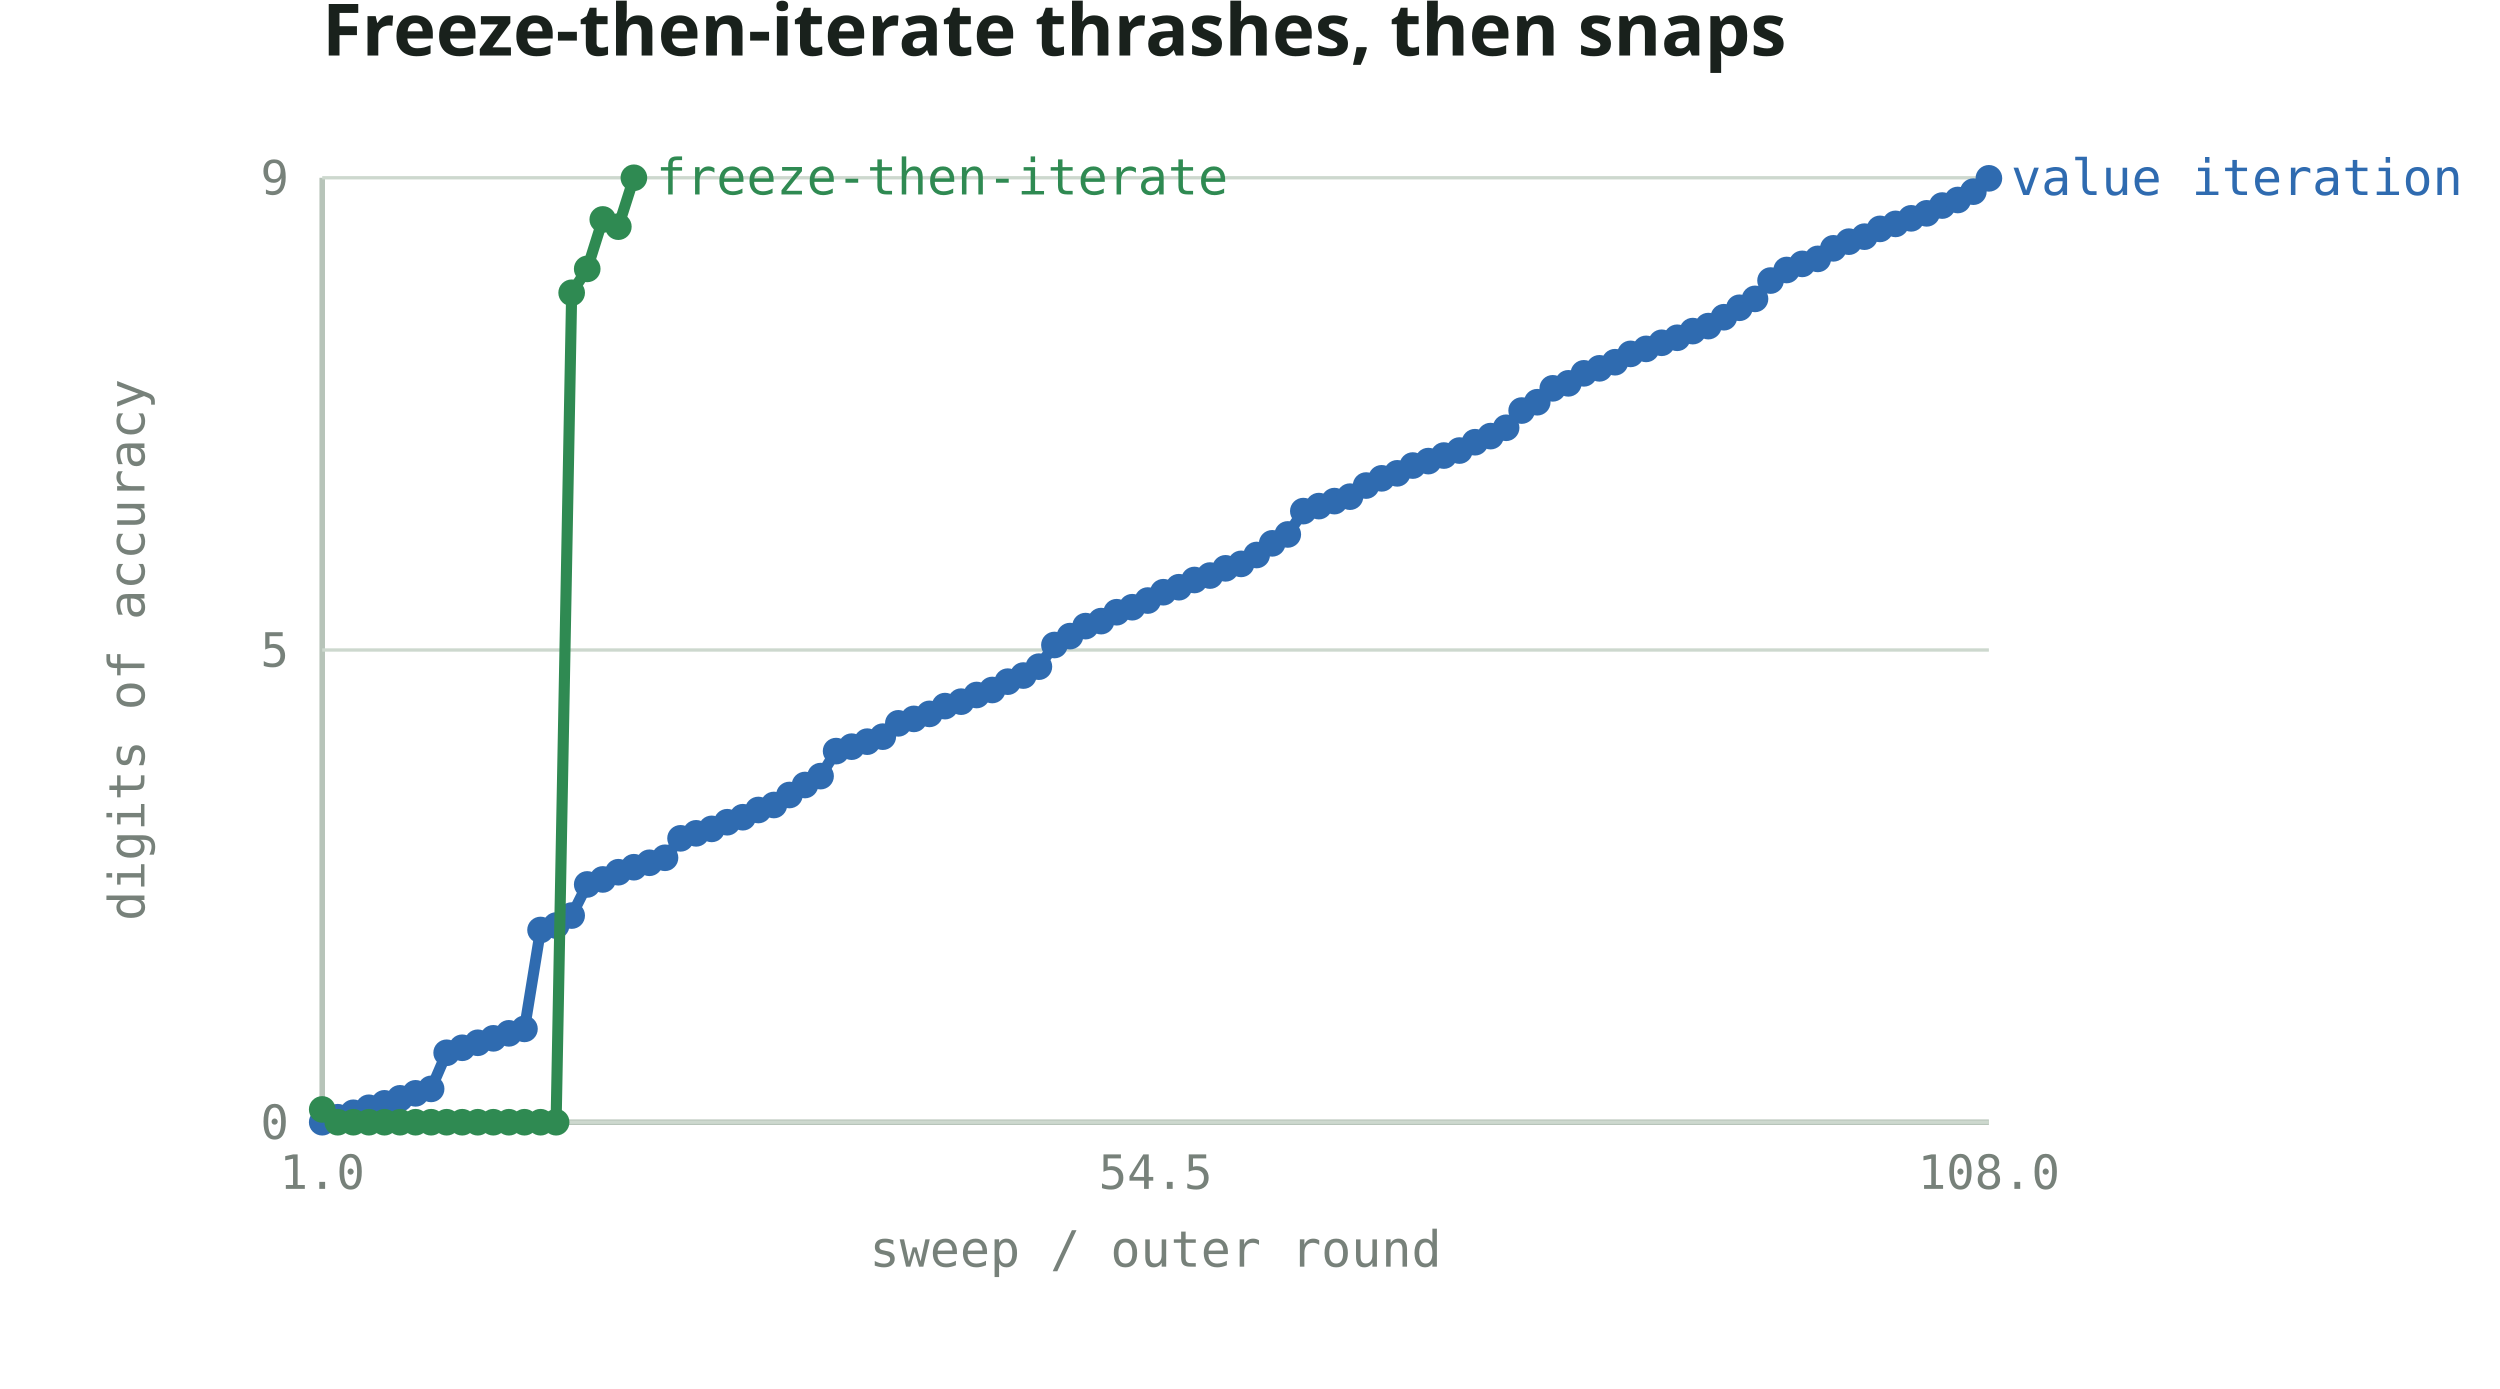
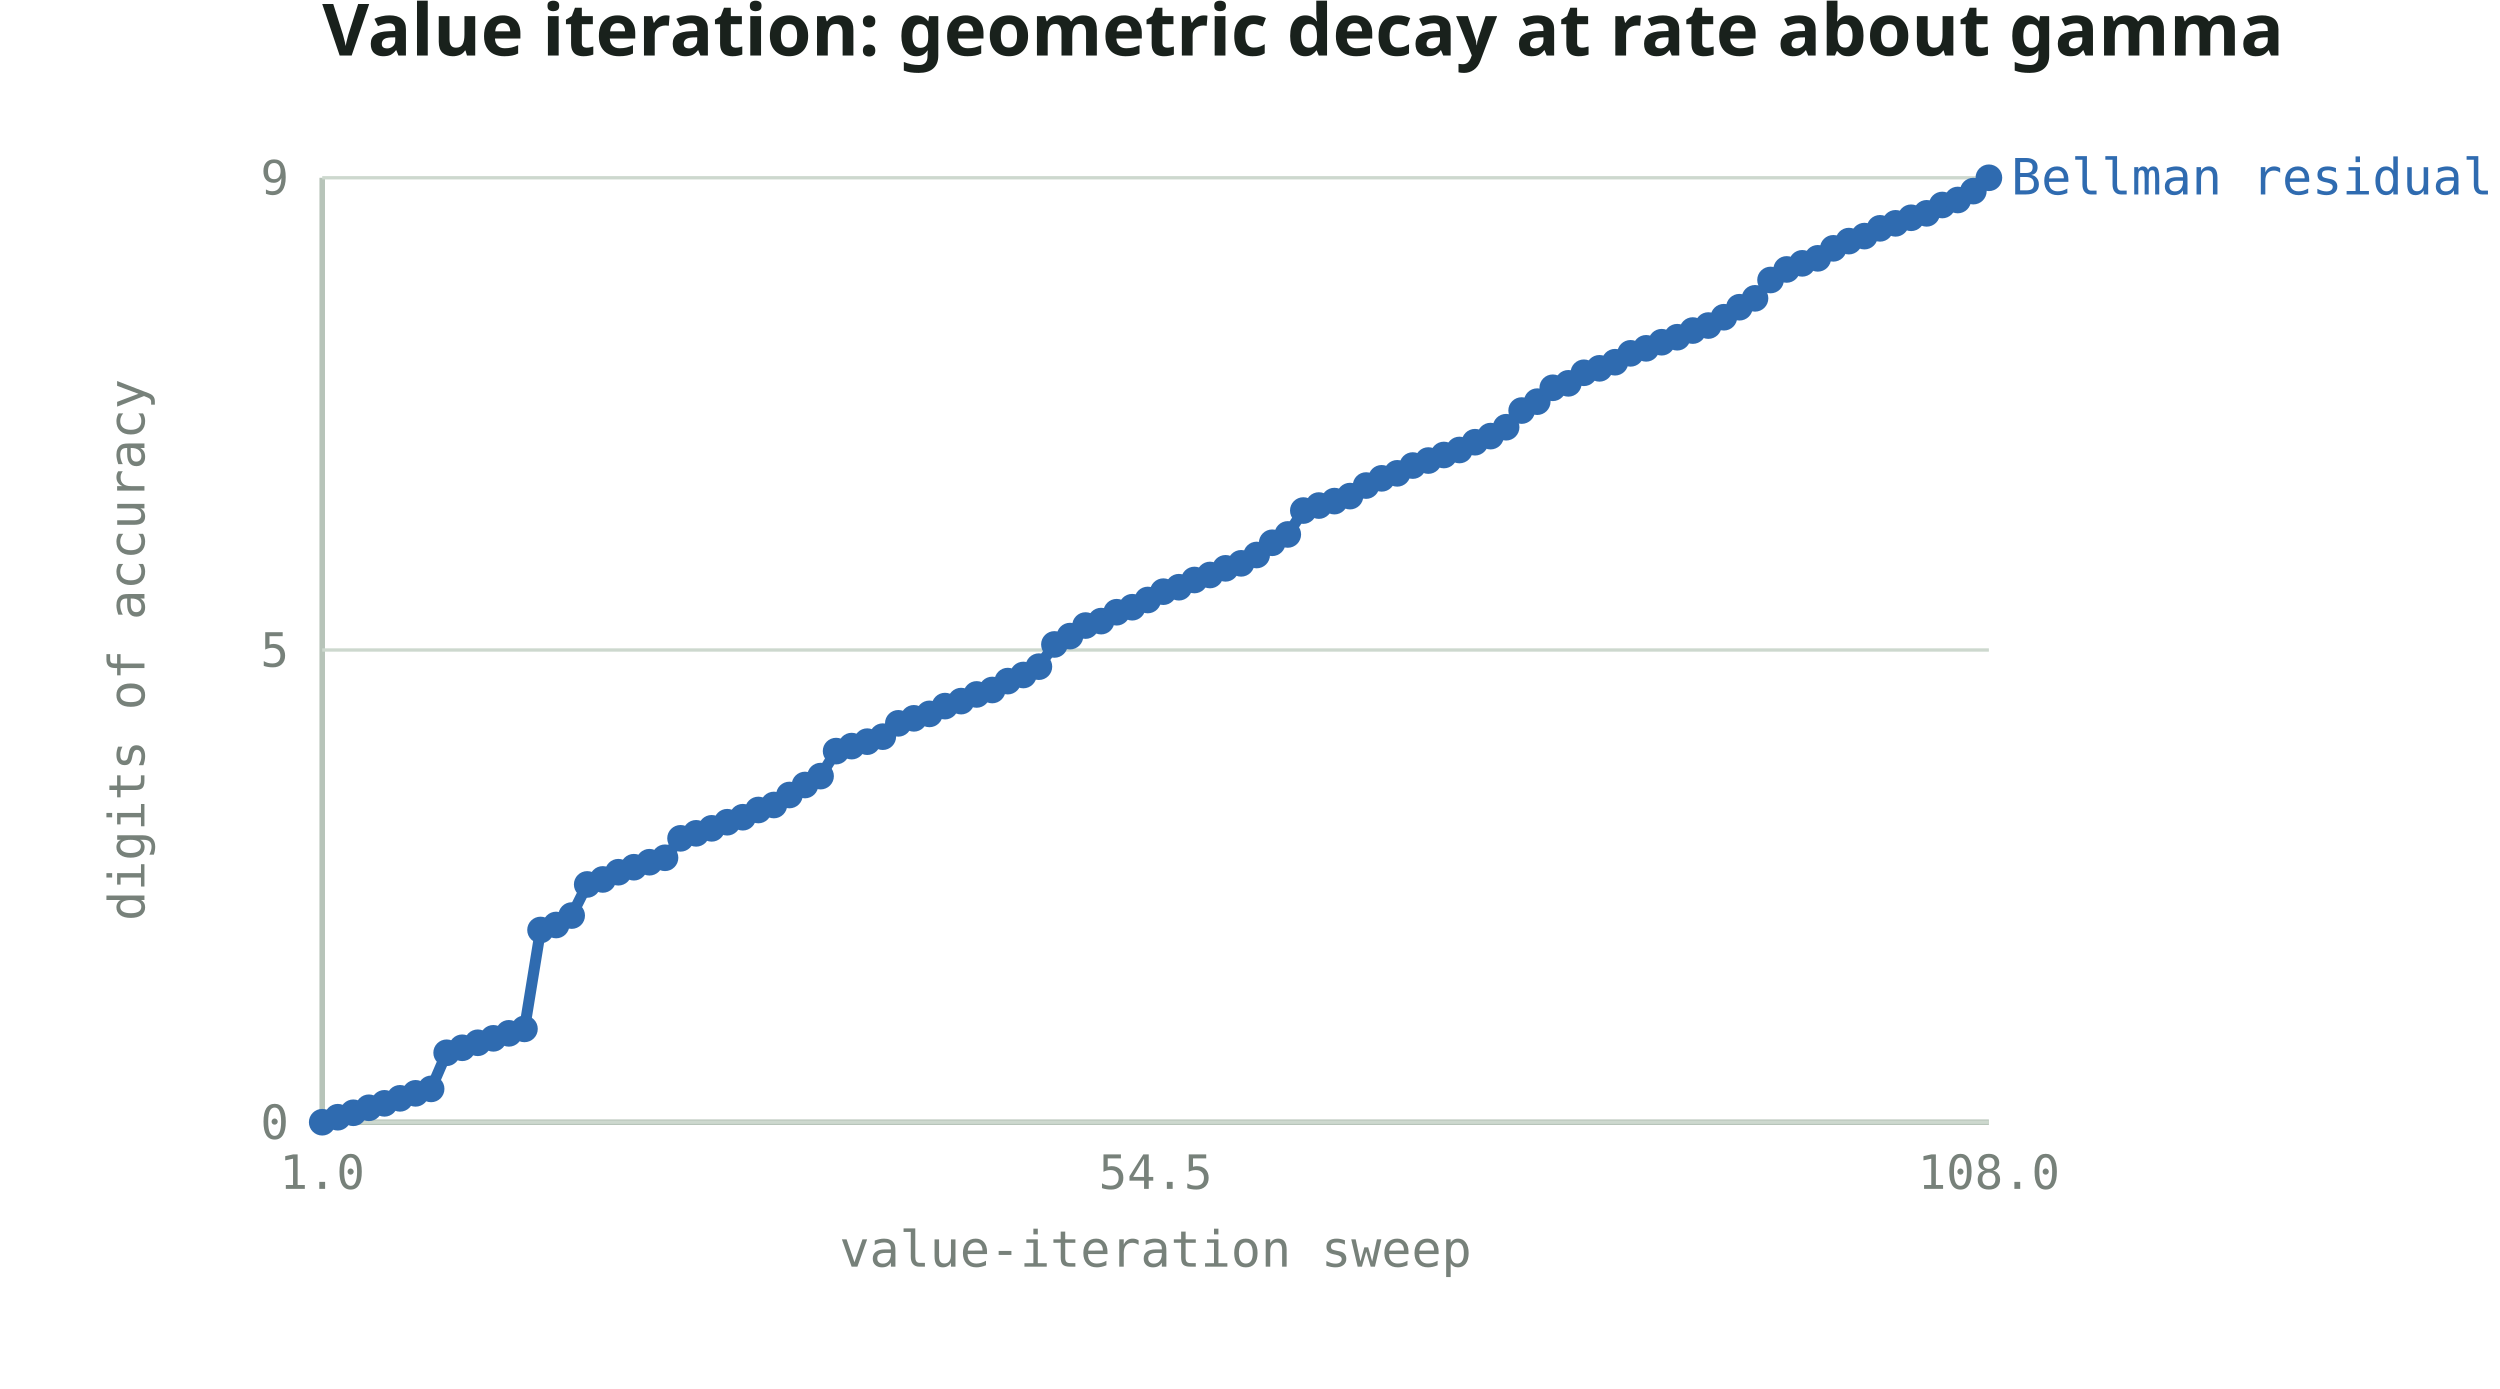
<svg xmlns="http://www.w3.org/2000/svg" viewBox="-14 -14 450 250" role="img" aria-label="line chart">
-   <text x="44" y="-4" font-family="Barlow Semi Condensed,sans-serif" font-weight="600" font-size="13" fill="var(--ink, #19211c)">Freeze-then-iterate thrashes, then snaps</text>
+   <text x="44" y="-4" font-family="Barlow Semi Condensed,sans-serif" font-weight="600" font-size="13" fill="var(--ink, #19211c)">Value iteration: geometric decay at rate about gamma</text>
  <line x1="44" y1="18" x2="44" y2="188" stroke="var(--rule-strong, #b7c4b9)" stroke-width="1" />
  <line x1="44" y1="188" x2="344" y2="188" stroke="var(--rule-strong, #b7c4b9)" stroke-width="1" />
  <line x1="44" y1="188.0" x2="344" y2="188.0" stroke="var(--rule, #cdd8ce)" stroke-width="0.6" />
  <text x="38" y="191.0" text-anchor="end" font-family="ui-monospace,monospace" font-size="8.5" fill="var(--ink-faint, #77817a)">0</text>
  <line x1="44" y1="103.0" x2="344" y2="103.0" stroke="var(--rule, #cdd8ce)" stroke-width="0.6" />
  <text x="38" y="106.0" text-anchor="end" font-family="ui-monospace,monospace" font-size="8.5" fill="var(--ink-faint, #77817a)">5</text>
  <line x1="44" y1="18.0" x2="344" y2="18.0" stroke="var(--rule, #cdd8ce)" stroke-width="0.6" />
  <text x="38" y="21.0" text-anchor="end" font-family="ui-monospace,monospace" font-size="8.5" fill="var(--ink-faint, #77817a)">9</text>
  <text x="44.0" y="200.0" text-anchor="middle" font-family="ui-monospace,monospace" font-size="8.5" fill="var(--ink-faint, #77817a)">1.0</text>
  <text x="194.0" y="200.0" text-anchor="middle" font-family="ui-monospace,monospace" font-size="8.5" fill="var(--ink-faint, #77817a)">54.5</text>
  <text x="344.0" y="200.0" text-anchor="middle" font-family="ui-monospace,monospace" font-size="8.5" fill="var(--ink-faint, #77817a)">108.0</text>
-   <path d="M44.0 188.0 L46.8 187.1 L49.6 186.3 L52.4 185.4 L55.2 184.6 L58.0 183.7 L60.8 182.8 L63.6 182.0 L66.4 175.5 L69.2 174.6 L72.0 173.7 L74.8 172.9 L77.6 172.0 L80.4 171.2 L83.3 153.4 L86.1 152.6 L88.9 150.8 L91.7 145.2 L94.5 144.3 L97.3 143.0 L100.1 142.1 L102.9 141.3 L105.7 140.4 L108.5 136.9 L111.3 136.0 L114.1 135.2 L116.9 134.0 L119.7 133.1 L122.5 131.8 L125.3 130.9 L128.1 129.1 L130.9 127.3 L133.7 125.7 L136.5 121.2 L139.3 120.4 L142.1 119.5 L144.9 118.6 L147.7 116.2 L150.5 115.4 L153.3 114.5 L156.1 113.1 L159.0 112.3 L161.8 111.1 L164.6 110.2 L167.4 108.7 L170.2 107.6 L173.0 106.0 L175.8 102.1 L178.6 100.5 L181.4 98.7 L184.2 97.8 L187.0 96.2 L189.8 95.3 L192.6 94.1 L195.4 92.6 L198.2 91.7 L201.0 90.4 L203.8 89.6 L206.6 88.3 L209.4 87.5 L212.2 85.9 L215.0 83.8 L217.8 82.2 L220.6 78.0 L223.4 77.1 L226.2 76.2 L229.0 75.4 L231.9 73.4 L234.7 72.1 L237.5 71.2 L240.3 69.8 L243.1 69.0 L245.9 68.0 L248.7 67.1 L251.5 65.6 L254.3 64.5 L257.1 63.0 L259.9 59.9 L262.7 58.4 L265.5 55.9 L268.3 55.0 L271.1 53.2 L273.9 52.3 L276.7 51.2 L279.5 49.7 L282.3 48.8 L285.1 47.7 L287.9 46.8 L290.7 45.6 L293.5 44.7 L296.3 43.1 L299.1 41.4 L301.9 39.8 L304.7 36.5 L307.6 34.6 L310.4 33.5 L313.2 32.6 L316.0 30.7 L318.8 29.5 L321.6 28.6 L324.4 27.2 L327.2 26.3 L330.0 25.3 L332.8 24.4 L335.6 23.0 L338.4 22.0 L341.2 20.5 L344.0 18.1" fill="none" stroke="var(--p0, #2f6bb0)" stroke-width="2" stroke-linejoin="round" />
+   <path d="M44.0 188.0 L46.8 187.1 L49.6 186.3 L52.4 185.4 L55.2 184.6 L58.0 183.7 L60.8 182.8 L63.6 182.0 L66.4 175.5 L69.2 174.6 L72.0 173.7 L74.8 172.9 L77.6 172.0 L80.4 171.2 L83.3 153.4 L86.1 152.5 L88.9 150.8 L91.7 145.2 L94.5 144.3 L97.3 143.0 L100.1 142.1 L102.9 141.2 L105.7 140.4 L108.5 136.9 L111.3 136.0 L114.1 135.1 L116.9 134.0 L119.7 133.1 L122.5 131.8 L125.3 130.9 L128.1 129.1 L130.9 127.3 L133.7 125.7 L136.5 121.2 L139.3 120.3 L142.1 119.5 L144.9 118.6 L147.7 116.2 L150.5 115.3 L153.3 114.5 L156.1 113.1 L159.0 112.2 L161.8 111.0 L164.6 110.2 L167.4 108.6 L170.2 107.5 L173.0 106.0 L175.8 102.0 L178.6 100.5 L181.4 98.6 L184.2 97.8 L187.0 96.2 L189.8 95.3 L192.6 94.0 L195.4 92.5 L198.2 91.7 L201.0 90.4 L203.8 89.5 L206.6 88.3 L209.4 87.4 L212.2 85.9 L215.0 83.7 L217.8 82.2 L220.6 77.9 L223.4 77.0 L226.2 76.2 L229.0 75.3 L231.9 73.4 L234.7 72.1 L237.5 71.2 L240.3 69.8 L243.1 68.9 L245.9 67.9 L248.7 67.0 L251.5 65.6 L254.3 64.5 L257.1 62.9 L259.9 59.9 L262.7 58.3 L265.5 55.8 L268.3 55.0 L271.1 53.1 L273.9 52.3 L276.7 51.2 L279.5 49.6 L282.3 48.7 L285.1 47.6 L287.9 46.7 L290.7 45.5 L293.5 44.6 L296.3 43.1 L299.1 41.3 L301.9 39.7 L304.7 36.4 L307.6 34.5 L310.4 33.4 L313.2 32.5 L316.0 30.7 L318.8 29.4 L321.6 28.5 L324.4 27.1 L327.2 26.2 L330.0 25.2 L332.8 24.4 L335.6 22.9 L338.4 22.0 L341.2 20.4 L344.0 18.0" fill="none" stroke="var(--p0, #2f6bb0)" stroke-width="2" stroke-linejoin="round" />
  <circle cx="44.0" cy="188.0" r="2.4" fill="var(--p0, #2f6bb0)" />
  <circle cx="46.8" cy="187.1" r="2.4" fill="var(--p0, #2f6bb0)" />
  <circle cx="49.6" cy="186.3" r="2.4" fill="var(--p0, #2f6bb0)" />
  <circle cx="52.4" cy="185.4" r="2.4" fill="var(--p0, #2f6bb0)" />
  <circle cx="55.2" cy="184.6" r="2.4" fill="var(--p0, #2f6bb0)" />
  <circle cx="58.0" cy="183.7" r="2.4" fill="var(--p0, #2f6bb0)" />
  <circle cx="60.8" cy="182.8" r="2.4" fill="var(--p0, #2f6bb0)" />
  <circle cx="63.6" cy="182.0" r="2.4" fill="var(--p0, #2f6bb0)" />
  <circle cx="66.4" cy="175.5" r="2.4" fill="var(--p0, #2f6bb0)" />
  <circle cx="69.2" cy="174.6" r="2.4" fill="var(--p0, #2f6bb0)" />
  <circle cx="72.0" cy="173.7" r="2.4" fill="var(--p0, #2f6bb0)" />
  <circle cx="74.8" cy="172.9" r="2.4" fill="var(--p0, #2f6bb0)" />
  <circle cx="77.6" cy="172.0" r="2.4" fill="var(--p0, #2f6bb0)" />
  <circle cx="80.4" cy="171.2" r="2.4" fill="var(--p0, #2f6bb0)" />
  <circle cx="83.3" cy="153.4" r="2.4" fill="var(--p0, #2f6bb0)" />
-   <circle cx="86.1" cy="152.6" r="2.4" fill="var(--p0, #2f6bb0)" />
+   <circle cx="86.1" cy="152.5" r="2.4" fill="var(--p0, #2f6bb0)" />
  <circle cx="88.9" cy="150.8" r="2.4" fill="var(--p0, #2f6bb0)" />
  <circle cx="91.7" cy="145.2" r="2.4" fill="var(--p0, #2f6bb0)" />
  <circle cx="94.5" cy="144.3" r="2.4" fill="var(--p0, #2f6bb0)" />
  <circle cx="97.3" cy="143.0" r="2.4" fill="var(--p0, #2f6bb0)" />
  <circle cx="100.1" cy="142.1" r="2.4" fill="var(--p0, #2f6bb0)" />
-   <circle cx="102.9" cy="141.3" r="2.4" fill="var(--p0, #2f6bb0)" />
+   <circle cx="102.9" cy="141.2" r="2.4" fill="var(--p0, #2f6bb0)" />
  <circle cx="105.7" cy="140.4" r="2.4" fill="var(--p0, #2f6bb0)" />
  <circle cx="108.5" cy="136.9" r="2.4" fill="var(--p0, #2f6bb0)" />
  <circle cx="111.3" cy="136.0" r="2.4" fill="var(--p0, #2f6bb0)" />
-   <circle cx="114.1" cy="135.2" r="2.4" fill="var(--p0, #2f6bb0)" />
+   <circle cx="114.1" cy="135.1" r="2.4" fill="var(--p0, #2f6bb0)" />
  <circle cx="116.9" cy="134.0" r="2.4" fill="var(--p0, #2f6bb0)" />
  <circle cx="119.7" cy="133.1" r="2.4" fill="var(--p0, #2f6bb0)" />
  <circle cx="122.5" cy="131.8" r="2.4" fill="var(--p0, #2f6bb0)" />
  <circle cx="125.3" cy="130.9" r="2.4" fill="var(--p0, #2f6bb0)" />
  <circle cx="128.1" cy="129.1" r="2.4" fill="var(--p0, #2f6bb0)" />
  <circle cx="130.9" cy="127.3" r="2.4" fill="var(--p0, #2f6bb0)" />
  <circle cx="133.7" cy="125.7" r="2.4" fill="var(--p0, #2f6bb0)" />
  <circle cx="136.5" cy="121.2" r="2.4" fill="var(--p0, #2f6bb0)" />
-   <circle cx="139.3" cy="120.4" r="2.4" fill="var(--p0, #2f6bb0)" />
+   <circle cx="139.3" cy="120.3" r="2.4" fill="var(--p0, #2f6bb0)" />
  <circle cx="142.1" cy="119.5" r="2.4" fill="var(--p0, #2f6bb0)" />
  <circle cx="144.9" cy="118.6" r="2.4" fill="var(--p0, #2f6bb0)" />
  <circle cx="147.7" cy="116.2" r="2.4" fill="var(--p0, #2f6bb0)" />
-   <circle cx="150.5" cy="115.4" r="2.4" fill="var(--p0, #2f6bb0)" />
+   <circle cx="150.5" cy="115.3" r="2.4" fill="var(--p0, #2f6bb0)" />
  <circle cx="153.3" cy="114.5" r="2.4" fill="var(--p0, #2f6bb0)" />
  <circle cx="156.1" cy="113.1" r="2.4" fill="var(--p0, #2f6bb0)" />
-   <circle cx="159.0" cy="112.3" r="2.4" fill="var(--p0, #2f6bb0)" />
-   <circle cx="161.8" cy="111.1" r="2.4" fill="var(--p0, #2f6bb0)" />
+   <circle cx="159.0" cy="112.2" r="2.4" fill="var(--p0, #2f6bb0)" />
+   <circle cx="161.8" cy="111.0" r="2.4" fill="var(--p0, #2f6bb0)" />
  <circle cx="164.6" cy="110.2" r="2.4" fill="var(--p0, #2f6bb0)" />
-   <circle cx="167.4" cy="108.7" r="2.4" fill="var(--p0, #2f6bb0)" />
-   <circle cx="170.2" cy="107.6" r="2.4" fill="var(--p0, #2f6bb0)" />
+   <circle cx="167.4" cy="108.6" r="2.4" fill="var(--p0, #2f6bb0)" />
+   <circle cx="170.2" cy="107.5" r="2.4" fill="var(--p0, #2f6bb0)" />
  <circle cx="173.0" cy="106.0" r="2.4" fill="var(--p0, #2f6bb0)" />
-   <circle cx="175.8" cy="102.1" r="2.4" fill="var(--p0, #2f6bb0)" />
+   <circle cx="175.8" cy="102.0" r="2.4" fill="var(--p0, #2f6bb0)" />
  <circle cx="178.6" cy="100.5" r="2.4" fill="var(--p0, #2f6bb0)" />
-   <circle cx="181.4" cy="98.7" r="2.4" fill="var(--p0, #2f6bb0)" />
+   <circle cx="181.4" cy="98.6" r="2.4" fill="var(--p0, #2f6bb0)" />
  <circle cx="184.2" cy="97.8" r="2.4" fill="var(--p0, #2f6bb0)" />
  <circle cx="187.0" cy="96.2" r="2.4" fill="var(--p0, #2f6bb0)" />
  <circle cx="189.8" cy="95.3" r="2.4" fill="var(--p0, #2f6bb0)" />
-   <circle cx="192.6" cy="94.1" r="2.4" fill="var(--p0, #2f6bb0)" />
-   <circle cx="195.4" cy="92.6" r="2.4" fill="var(--p0, #2f6bb0)" />
+   <circle cx="192.6" cy="94.0" r="2.4" fill="var(--p0, #2f6bb0)" />
+   <circle cx="195.4" cy="92.5" r="2.4" fill="var(--p0, #2f6bb0)" />
  <circle cx="198.2" cy="91.7" r="2.4" fill="var(--p0, #2f6bb0)" />
  <circle cx="201.0" cy="90.4" r="2.4" fill="var(--p0, #2f6bb0)" />
-   <circle cx="203.8" cy="89.6" r="2.4" fill="var(--p0, #2f6bb0)" />
+   <circle cx="203.8" cy="89.5" r="2.4" fill="var(--p0, #2f6bb0)" />
  <circle cx="206.6" cy="88.3" r="2.4" fill="var(--p0, #2f6bb0)" />
-   <circle cx="209.4" cy="87.5" r="2.4" fill="var(--p0, #2f6bb0)" />
+   <circle cx="209.4" cy="87.4" r="2.4" fill="var(--p0, #2f6bb0)" />
  <circle cx="212.2" cy="85.9" r="2.4" fill="var(--p0, #2f6bb0)" />
-   <circle cx="215.0" cy="83.8" r="2.4" fill="var(--p0, #2f6bb0)" />
+   <circle cx="215.0" cy="83.7" r="2.4" fill="var(--p0, #2f6bb0)" />
  <circle cx="217.8" cy="82.2" r="2.4" fill="var(--p0, #2f6bb0)" />
-   <circle cx="220.6" cy="78.0" r="2.4" fill="var(--p0, #2f6bb0)" />
-   <circle cx="223.4" cy="77.1" r="2.4" fill="var(--p0, #2f6bb0)" />
+   <circle cx="220.6" cy="77.9" r="2.4" fill="var(--p0, #2f6bb0)" />
+   <circle cx="223.4" cy="77.0" r="2.4" fill="var(--p0, #2f6bb0)" />
  <circle cx="226.2" cy="76.2" r="2.4" fill="var(--p0, #2f6bb0)" />
-   <circle cx="229.0" cy="75.4" r="2.4" fill="var(--p0, #2f6bb0)" />
+   <circle cx="229.0" cy="75.3" r="2.4" fill="var(--p0, #2f6bb0)" />
  <circle cx="231.9" cy="73.4" r="2.4" fill="var(--p0, #2f6bb0)" />
  <circle cx="234.7" cy="72.1" r="2.4" fill="var(--p0, #2f6bb0)" />
  <circle cx="237.5" cy="71.2" r="2.4" fill="var(--p0, #2f6bb0)" />
  <circle cx="240.3" cy="69.8" r="2.4" fill="var(--p0, #2f6bb0)" />
-   <circle cx="243.1" cy="69.0" r="2.4" fill="var(--p0, #2f6bb0)" />
-   <circle cx="245.9" cy="68.0" r="2.4" fill="var(--p0, #2f6bb0)" />
-   <circle cx="248.7" cy="67.1" r="2.4" fill="var(--p0, #2f6bb0)" />
+   <circle cx="243.1" cy="68.9" r="2.4" fill="var(--p0, #2f6bb0)" />
+   <circle cx="245.9" cy="67.9" r="2.4" fill="var(--p0, #2f6bb0)" />
+   <circle cx="248.7" cy="67.0" r="2.4" fill="var(--p0, #2f6bb0)" />
  <circle cx="251.5" cy="65.6" r="2.4" fill="var(--p0, #2f6bb0)" />
  <circle cx="254.3" cy="64.5" r="2.4" fill="var(--p0, #2f6bb0)" />
-   <circle cx="257.1" cy="63.0" r="2.4" fill="var(--p0, #2f6bb0)" />
+   <circle cx="257.1" cy="62.9" r="2.4" fill="var(--p0, #2f6bb0)" />
  <circle cx="259.9" cy="59.9" r="2.4" fill="var(--p0, #2f6bb0)" />
-   <circle cx="262.7" cy="58.4" r="2.4" fill="var(--p0, #2f6bb0)" />
-   <circle cx="265.5" cy="55.9" r="2.4" fill="var(--p0, #2f6bb0)" />
+   <circle cx="262.7" cy="58.3" r="2.4" fill="var(--p0, #2f6bb0)" />
+   <circle cx="265.5" cy="55.8" r="2.4" fill="var(--p0, #2f6bb0)" />
  <circle cx="268.3" cy="55.0" r="2.4" fill="var(--p0, #2f6bb0)" />
-   <circle cx="271.1" cy="53.2" r="2.4" fill="var(--p0, #2f6bb0)" />
+   <circle cx="271.1" cy="53.1" r="2.4" fill="var(--p0, #2f6bb0)" />
  <circle cx="273.9" cy="52.3" r="2.4" fill="var(--p0, #2f6bb0)" />
  <circle cx="276.7" cy="51.2" r="2.4" fill="var(--p0, #2f6bb0)" />
-   <circle cx="279.5" cy="49.7" r="2.4" fill="var(--p0, #2f6bb0)" />
-   <circle cx="282.3" cy="48.8" r="2.4" fill="var(--p0, #2f6bb0)" />
-   <circle cx="285.1" cy="47.7" r="2.4" fill="var(--p0, #2f6bb0)" />
-   <circle cx="287.9" cy="46.8" r="2.4" fill="var(--p0, #2f6bb0)" />
-   <circle cx="290.7" cy="45.6" r="2.4" fill="var(--p0, #2f6bb0)" />
-   <circle cx="293.5" cy="44.7" r="2.4" fill="var(--p0, #2f6bb0)" />
+   <circle cx="279.5" cy="49.6" r="2.4" fill="var(--p0, #2f6bb0)" />
+   <circle cx="282.3" cy="48.7" r="2.4" fill="var(--p0, #2f6bb0)" />
+   <circle cx="285.1" cy="47.6" r="2.4" fill="var(--p0, #2f6bb0)" />
+   <circle cx="287.9" cy="46.7" r="2.4" fill="var(--p0, #2f6bb0)" />
+   <circle cx="290.7" cy="45.5" r="2.4" fill="var(--p0, #2f6bb0)" />
+   <circle cx="293.5" cy="44.6" r="2.4" fill="var(--p0, #2f6bb0)" />
  <circle cx="296.3" cy="43.1" r="2.4" fill="var(--p0, #2f6bb0)" />
-   <circle cx="299.1" cy="41.4" r="2.4" fill="var(--p0, #2f6bb0)" />
-   <circle cx="301.9" cy="39.8" r="2.4" fill="var(--p0, #2f6bb0)" />
-   <circle cx="304.7" cy="36.5" r="2.4" fill="var(--p0, #2f6bb0)" />
-   <circle cx="307.6" cy="34.6" r="2.4" fill="var(--p0, #2f6bb0)" />
-   <circle cx="310.4" cy="33.5" r="2.4" fill="var(--p0, #2f6bb0)" />
-   <circle cx="313.2" cy="32.6" r="2.4" fill="var(--p0, #2f6bb0)" />
+   <circle cx="299.1" cy="41.3" r="2.4" fill="var(--p0, #2f6bb0)" />
+   <circle cx="301.9" cy="39.7" r="2.4" fill="var(--p0, #2f6bb0)" />
+   <circle cx="304.7" cy="36.4" r="2.4" fill="var(--p0, #2f6bb0)" />
+   <circle cx="307.6" cy="34.5" r="2.4" fill="var(--p0, #2f6bb0)" />
+   <circle cx="310.4" cy="33.4" r="2.4" fill="var(--p0, #2f6bb0)" />
+   <circle cx="313.2" cy="32.5" r="2.4" fill="var(--p0, #2f6bb0)" />
  <circle cx="316.0" cy="30.7" r="2.4" fill="var(--p0, #2f6bb0)" />
-   <circle cx="318.8" cy="29.5" r="2.4" fill="var(--p0, #2f6bb0)" />
-   <circle cx="321.6" cy="28.6" r="2.4" fill="var(--p0, #2f6bb0)" />
-   <circle cx="324.4" cy="27.2" r="2.4" fill="var(--p0, #2f6bb0)" />
-   <circle cx="327.2" cy="26.3" r="2.4" fill="var(--p0, #2f6bb0)" />
-   <circle cx="330.0" cy="25.3" r="2.4" fill="var(--p0, #2f6bb0)" />
+   <circle cx="318.8" cy="29.4" r="2.4" fill="var(--p0, #2f6bb0)" />
+   <circle cx="321.6" cy="28.5" r="2.4" fill="var(--p0, #2f6bb0)" />
+   <circle cx="324.4" cy="27.1" r="2.4" fill="var(--p0, #2f6bb0)" />
+   <circle cx="327.2" cy="26.2" r="2.4" fill="var(--p0, #2f6bb0)" />
+   <circle cx="330.0" cy="25.2" r="2.4" fill="var(--p0, #2f6bb0)" />
  <circle cx="332.8" cy="24.4" r="2.4" fill="var(--p0, #2f6bb0)" />
-   <circle cx="335.6" cy="23.0" r="2.4" fill="var(--p0, #2f6bb0)" />
+   <circle cx="335.6" cy="22.9" r="2.4" fill="var(--p0, #2f6bb0)" />
  <circle cx="338.4" cy="22.0" r="2.4" fill="var(--p0, #2f6bb0)" />
-   <circle cx="341.2" cy="20.5" r="2.4" fill="var(--p0, #2f6bb0)" />
-   <circle cx="344.0" cy="18.1" r="2.4" fill="var(--p0, #2f6bb0)" />
-   <text x="348.0" y="21.1" font-family="ui-monospace,monospace" font-size="9" fill="var(--p0, #2f6bb0)">value iteration</text>
-   <path d="M44.0 185.7 L46.8 188.0 L49.6 188.0 L52.4 188.0 L55.2 188.0 L58.0 188.0 L60.8 188.0 L63.6 188.0 L66.4 188.0 L69.2 188.0 L72.0 188.0 L74.8 188.0 L77.6 188.0 L80.4 188.0 L83.3 188.0 L86.1 188.0 L88.9 38.7 L91.7 34.4 L94.5 25.5 L97.3 26.8 L100.1 18.0" fill="none" stroke="var(--p1, #2f8a52)" stroke-width="2" stroke-linejoin="round" />
-   <circle cx="44.0" cy="185.7" r="2.4" fill="var(--p1, #2f8a52)" />
-   <circle cx="46.8" cy="188.0" r="2.4" fill="var(--p1, #2f8a52)" />
-   <circle cx="49.6" cy="188.0" r="2.4" fill="var(--p1, #2f8a52)" />
-   <circle cx="52.4" cy="188.0" r="2.4" fill="var(--p1, #2f8a52)" />
-   <circle cx="55.2" cy="188.0" r="2.4" fill="var(--p1, #2f8a52)" />
-   <circle cx="58.0" cy="188.0" r="2.4" fill="var(--p1, #2f8a52)" />
-   <circle cx="60.8" cy="188.0" r="2.4" fill="var(--p1, #2f8a52)" />
-   <circle cx="63.6" cy="188.0" r="2.4" fill="var(--p1, #2f8a52)" />
-   <circle cx="66.4" cy="188.0" r="2.4" fill="var(--p1, #2f8a52)" />
-   <circle cx="69.2" cy="188.0" r="2.4" fill="var(--p1, #2f8a52)" />
-   <circle cx="72.0" cy="188.0" r="2.4" fill="var(--p1, #2f8a52)" />
-   <circle cx="74.8" cy="188.0" r="2.4" fill="var(--p1, #2f8a52)" />
-   <circle cx="77.6" cy="188.0" r="2.4" fill="var(--p1, #2f8a52)" />
-   <circle cx="80.4" cy="188.0" r="2.4" fill="var(--p1, #2f8a52)" />
-   <circle cx="83.3" cy="188.0" r="2.4" fill="var(--p1, #2f8a52)" />
-   <circle cx="86.1" cy="188.0" r="2.4" fill="var(--p1, #2f8a52)" />
-   <circle cx="88.9" cy="38.7" r="2.4" fill="var(--p1, #2f8a52)" />
-   <circle cx="91.7" cy="34.4" r="2.4" fill="var(--p1, #2f8a52)" />
-   <circle cx="94.5" cy="25.5" r="2.4" fill="var(--p1, #2f8a52)" />
-   <circle cx="97.3" cy="26.8" r="2.4" fill="var(--p1, #2f8a52)" />
-   <circle cx="100.1" cy="18.0" r="2.4" fill="var(--p1, #2f8a52)" />
-   <text x="104.1" y="21.0" font-family="ui-monospace,monospace" font-size="9" fill="var(--p1, #2f8a52)">freeze-then-iterate</text>
-   <text x="194" y="214" text-anchor="middle" font-family="ui-monospace,monospace" font-size="9" fill="var(--ink-faint, #77817a)">sweep / outer round</text>
+   <circle cx="341.2" cy="20.4" r="2.4" fill="var(--p0, #2f6bb0)" />
+   <circle cx="344.0" cy="18.0" r="2.4" fill="var(--p0, #2f6bb0)" />
+   <text x="348.0" y="21.0" font-family="ui-monospace,monospace" font-size="9" fill="var(--p0, #2f6bb0)">Bellman residual</text>
+   <text x="194" y="214" text-anchor="middle" font-family="ui-monospace,monospace" font-size="9" fill="var(--ink-faint, #77817a)">value-iteration sweep</text>
  <text x="12" y="103" text-anchor="middle" font-family="ui-monospace,monospace" font-size="9" fill="var(--ink-faint, #77817a)" transform="rotate(-90 12 103)">digits of accuracy</text>
</svg>
